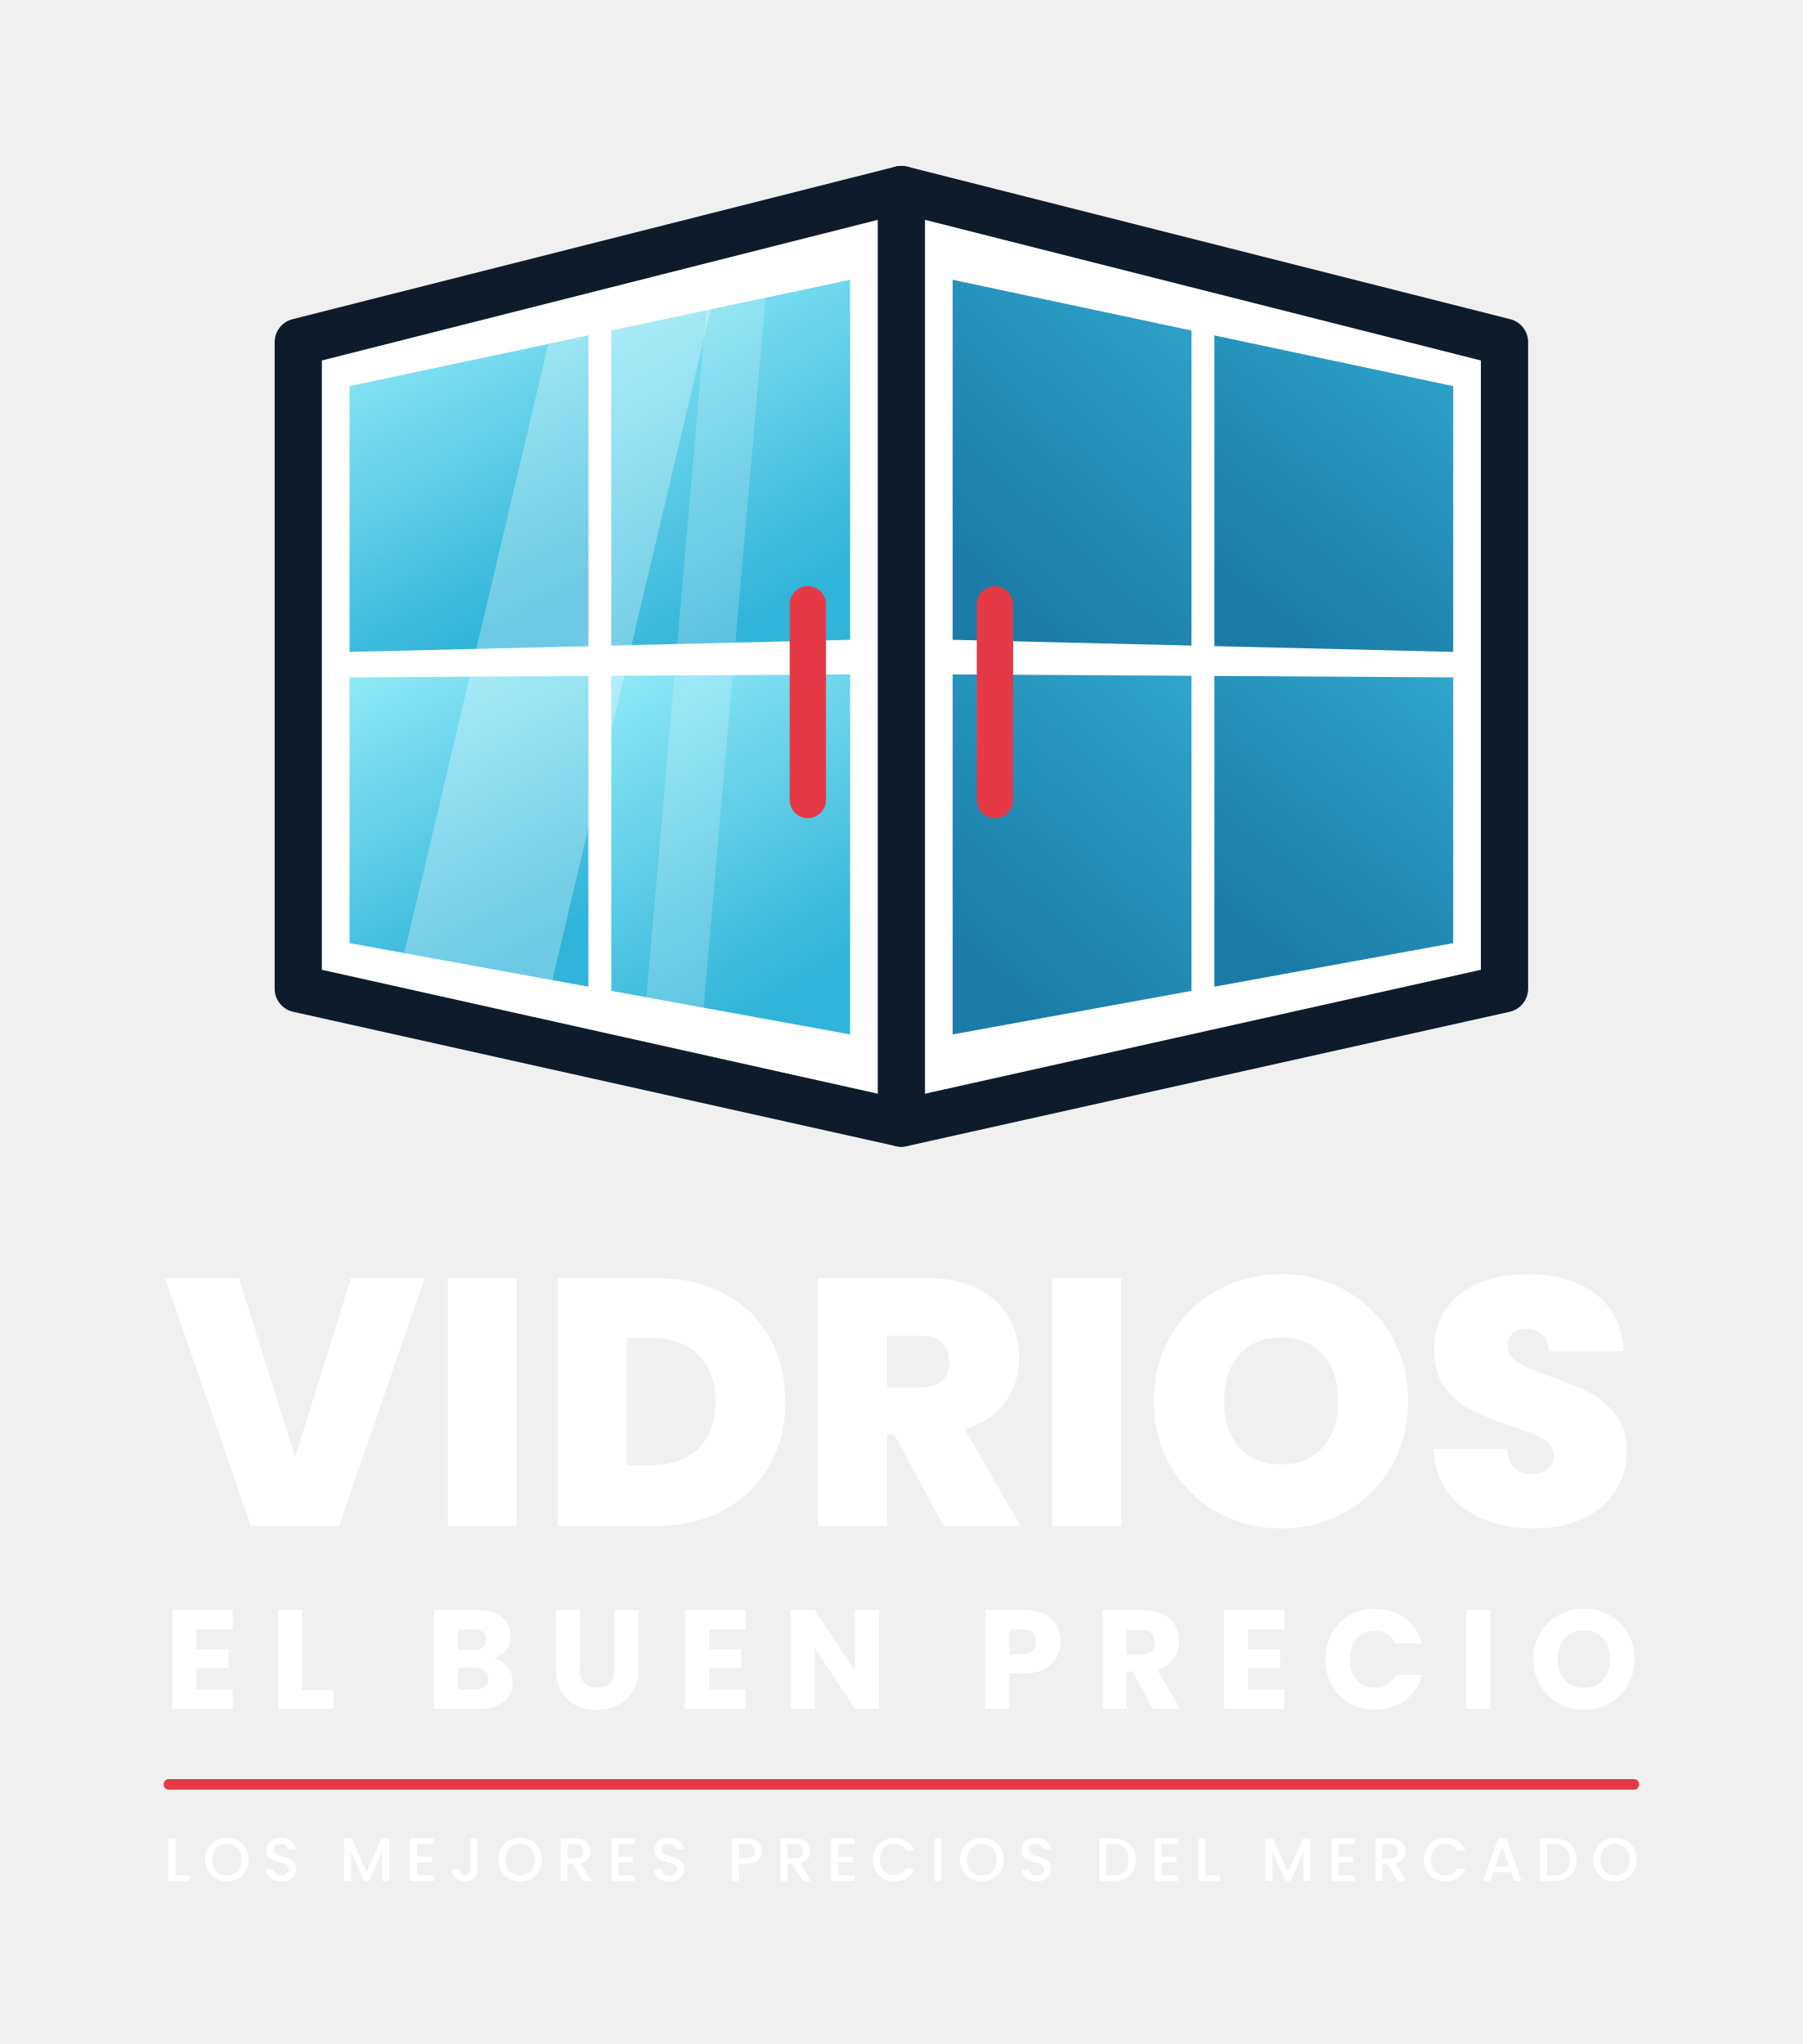
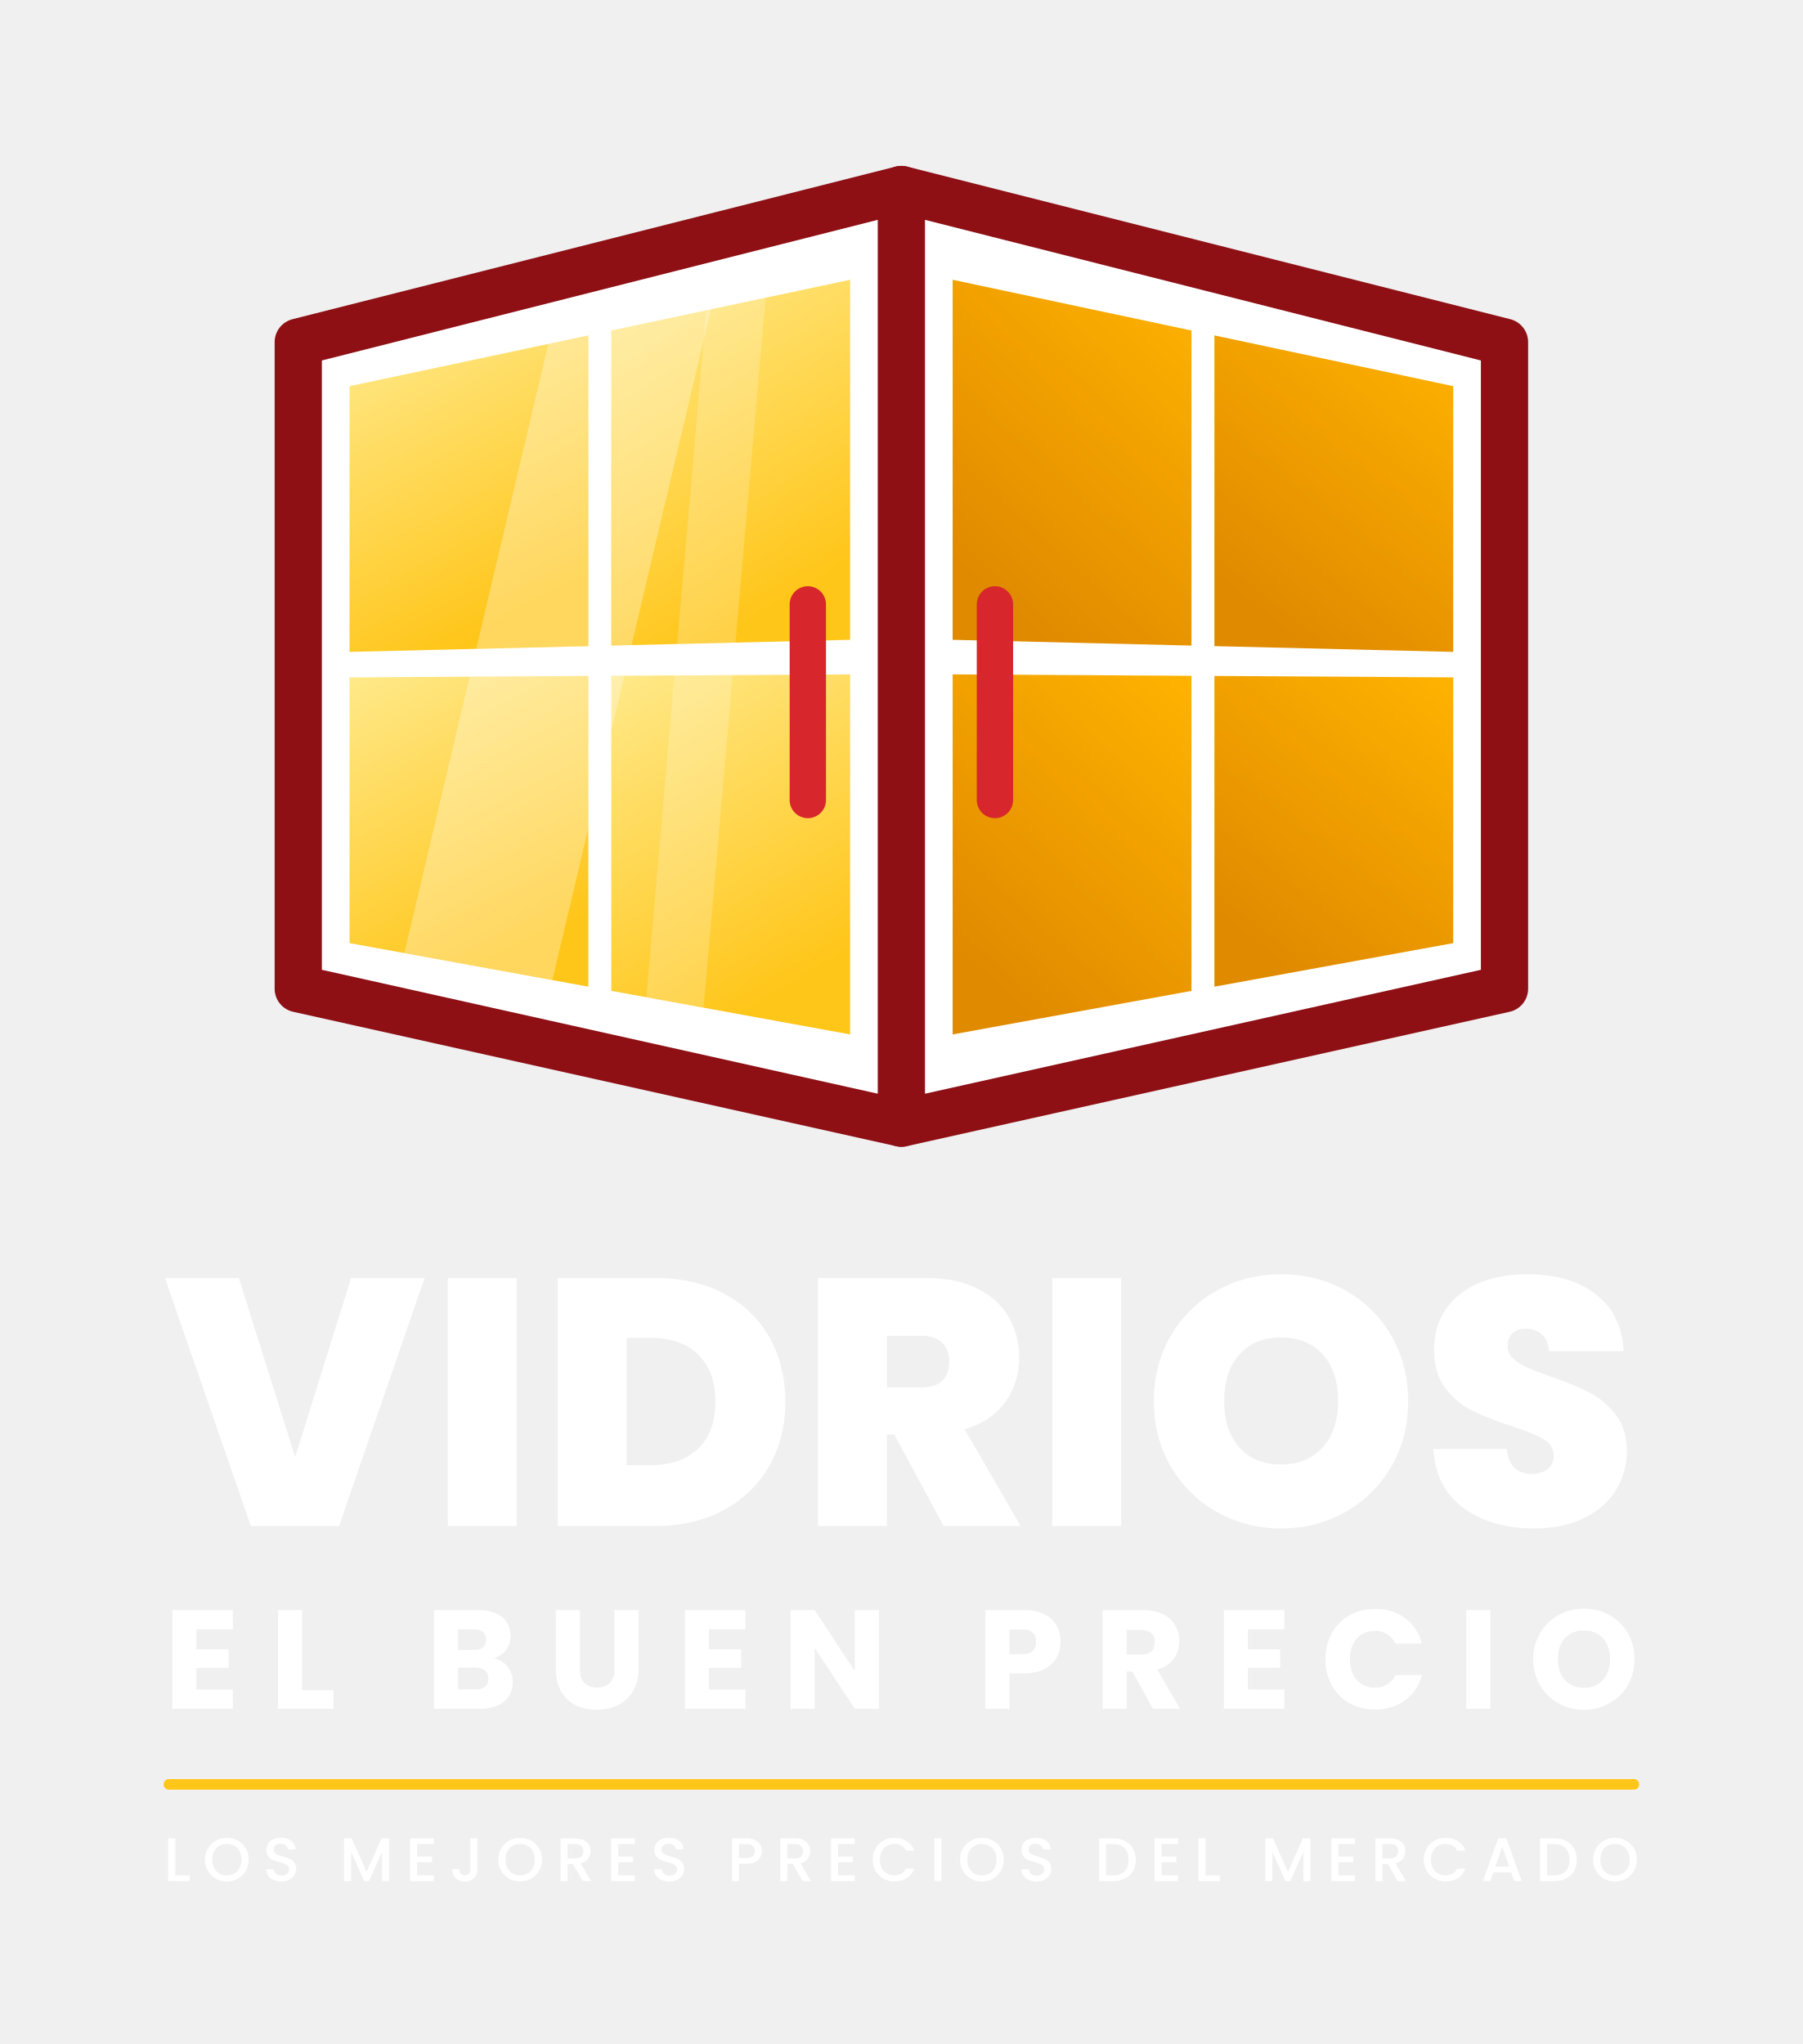
<svg xmlns="http://www.w3.org/2000/svg" viewBox="0 0 769 872" width="769" height="872">
  <defs>
    <linearGradient id="glassA" x1="0" y1="0" x2="0.4" y2="1">
-       <stop offset="0" stop-color="#8FE9F7" />
-       <stop offset="1" stop-color="#31B4D9" />
+       <stop offset="0" stop-color="#FFE98A" />
+       <stop offset="1" stop-color="#FFC61A" />
    </linearGradient>
    <linearGradient id="glassB" x1="1" y1="0" x2="0.4" y2="1">
-       <stop offset="0" stop-color="#2FA5CD" />
-       <stop offset="1" stop-color="#1A7CA6" />
+       <stop offset="0" stop-color="#FFB300" />
+       <stop offset="1" stop-color="#E08A00" />
    </linearGradient>
    <linearGradient id="bgDark" x1="0" y1="0" x2="1" y2="1">
-       <stop offset="0" stop-color="#16304A" />
-       <stop offset="1" stop-color="#0A1523" />
+       <stop offset="0" stop-color="#C4171F" />
+       <stop offset="1" stop-color="#6B0A0E" />
    </linearGradient>
    <radialGradient id="bgGlow" cx="0.5" cy="0.42" r="0.62">
-       <stop offset="0" stop-color="#2A5A80" stop-opacity="0.75" />
-       <stop offset="1" stop-color="#2A5A80" stop-opacity="0" />
+       <stop offset="0" stop-color="#FF7A2F" stop-opacity="0.45" />
+       <stop offset="1" stop-color="#FF7A2F" stop-opacity="0" />
    </radialGradient>
    <clipPath id="clipGlass">
      <polygon points="471.78,297.69 340.31,325.63 340.31,499.08 471.78,495.91" fill="#000" />
      <polygon points="471.78,514.94 340.31,515.73 340.31,689.18 471.78,713.16" fill="#000" />
      <polygon points="327.69,328.32 196.22,356.26 196.22,502.56 327.69,499.39" fill="#000" />
      <polygon points="327.69,515.80 196.22,516.59 196.22,662.89 327.69,686.87" fill="#000" />
    </clipPath>
  </defs>
  <g transform="translate(116.382,70.000) scale(0.77491) translate(-154.00,-234.00)">
-     <polygon points="500.00,248.00 832.00,332.00 832.00,688.00 500.00,762.00 168.00,688.00 168.00,332.00" fill="#FFFFFF" stroke="#0E1B2A" stroke-width="26" stroke-linejoin="round" />
+     <polygon points="500.00,248.00 832.00,332.00 832.00,688.00 500.00,762.00 168.00,688.00 168.00,332.00" fill="#FFFFFF" stroke="#8E1015" stroke-width="26" stroke-linejoin="round" />
    <g>
      <polygon points="471.78,297.69 340.31,325.63 340.31,499.08 471.78,495.91" fill="url(#glassA)" />
      <polygon points="471.78,514.94 340.31,515.73 340.31,689.18 471.78,713.16" fill="url(#glassA)" />
      <polygon points="327.69,328.32 196.22,356.26 196.22,502.56 327.69,499.39" fill="url(#glassA)" />
      <polygon points="327.69,515.80 196.22,516.59 196.22,662.89 327.69,686.87" fill="url(#glassA)" />
    </g>
    <g>
      <polygon points="528.22,297.69 659.69,325.63 659.69,499.08 528.22,495.91" fill="url(#glassB)" />
      <polygon points="528.22,514.94 659.69,515.73 659.69,689.18 528.22,713.16" fill="url(#glassB)" />
      <polygon points="672.31,328.32 803.78,356.26 803.78,502.56 672.31,499.39" fill="url(#glassB)" />
      <polygon points="672.31,515.80 803.78,516.59 803.78,662.89 672.31,686.87" fill="url(#glassB)" />
    </g>
    <g clip-path="url(#clipGlass)">
      <polygon points="200,780 330,230 415,230 285,780" fill="#FFFFFF" opacity="0.30" />
      <polygon points="352,780 400,230 432,230 384,780" fill="#FFFFFF" opacity="0.20" />
    </g>
-     <line x1="500.0" y1="248.0" x2="500.0" y2="762.0" stroke="#0E1B2A" stroke-width="26" stroke-linecap="round" />
-     <line x1="448.5" y1="476.4" x2="448.5" y2="584.1" stroke="#E63946" stroke-width="20" stroke-linecap="round" />
-     <line x1="551.5" y1="476.4" x2="551.5" y2="584.1" stroke="#E63946" stroke-width="20" stroke-linecap="round" />
+     <line x1="500.0" y1="248.0" x2="500.0" y2="762.0" stroke="#8E1015" stroke-width="26" stroke-linecap="round" />
+     <line x1="448.5" y1="476.4" x2="448.5" y2="584.1" stroke="#D7262C" stroke-width="20" stroke-linecap="round" />
+     <line x1="551.5" y1="476.4" x2="551.5" y2="584.1" stroke="#D7262C" stroke-width="20" stroke-linecap="round" />
  </g>
  <g transform="translate(69.8,546.0)">
    <g transform="translate(0,105.00)">
      <path d="M111.3 -105.75 74.85 0.0H37.2L0.6 -105.75H32.1L56.1 -29.4L79.95 -105.75Z M150.6 -105.75V0.0H121.2V-105.75Z M265.2 -52.95Q265.2 -37.65 258.375 -25.65Q251.55 -13.65 239.025 -6.825Q226.5 0.0 210.0 0.0H168.15V-105.75H210.0Q226.65 -105.75 239.175 -99.075Q251.7 -92.4 258.45 -80.4Q265.2 -68.4 265.2 -52.95ZM235.35 -52.95Q235.35 -66.0 228.0 -73.125Q220.65 -80.25 207.75 -80.25H197.55V-25.95H207.75Q220.65 -25.95 228.0 -33.0Q235.35 -40.05 235.35 -52.95Z M332.7 0.0 311.7 -39.0H308.55V0.0H279.15V-105.75H325.5Q338.25 -105.75 347.1 -101.325Q355.95 -96.9 360.45 -89.175Q364.95 -81.45 364.95 -71.85Q364.95 -61.05 359.025 -52.875Q353.1 -44.7 341.7 -41.25L365.55 0.0ZM308.55 -59.1H323.1Q329.1 -59.1 332.1 -61.95Q335.1 -64.8 335.1 -70.2Q335.1 -75.3 332.025 -78.225Q328.95 -81.15 323.1 -81.15H308.55Z M408.45 -105.75V0.0H379.05V-105.75Z M422.4 -53.25Q422.4 -68.85 429.675 -81.225Q436.95 -93.6 449.4 -100.5Q461.85 -107.4 476.7 -107.4Q491.7 -107.4 504.075 -100.5Q516.45 -93.6 523.65 -81.225Q530.85 -68.85 530.85 -53.25Q530.85 -37.65 523.65 -25.275Q516.45 -12.9 504 -5.925Q491.55 1.05 476.7 1.05Q461.85 1.05 449.4 -5.925Q436.95 -12.9 429.675 -25.275Q422.4 -37.65 422.4 -53.25ZM501 -53.25Q501 -65.85 494.475 -73.125Q487.95 -80.4 476.7 -80.4Q465.3 -80.4 458.85 -73.125Q452.4 -65.85 452.4 -53.25Q452.4 -40.8 458.85 -33.525Q465.3 -26.25 476.7 -26.25Q487.95 -26.25 494.475 -33.6Q501 -40.95 501 -53.25Z M541.65 -32.85H573.0Q573.45 -27.3 576.3 -24.75Q579.15 -22.2 583.65 -22.2Q587.7 -22.2 590.325 -24.225Q592.95 -26.25 592.95 -29.85Q592.95 -34.5 588.6 -37.05Q584.25 -39.6 574.5 -42.75Q564.15 -46.2 557.775 -49.425Q551.4 -52.65 546.675 -58.875Q541.95 -65.1 541.95 -75.15Q541.95 -85.35 547.05 -92.625Q552.15 -99.9 561.15 -103.65Q570.15 -107.4 581.55 -107.4Q600.0 -107.4 611.025 -98.775Q622.05 -90.15 622.8 -74.55H590.85Q590.7 -79.35 587.925 -81.75Q585.15 -84.15 580.8 -84.15Q577.5 -84.15 575.4 -82.2Q573.3 -80.25 573.3 -76.65Q573.3 -73.65 575.625 -71.475Q577.95 -69.3 581.4 -67.725Q584.85 -66.15 591.6 -63.75Q601.65 -60.3 608.175 -56.925Q614.7 -53.55 619.425 -47.475Q624.15 -41.4 624.15 -32.1Q624.15 -22.65 619.425 -15.15Q614.7 -7.65 605.775 -3.3Q596.85 1.05 584.7 1.05Q566.25 1.05 554.4 -7.725Q542.55 -16.5 541.65 -32.85Z" fill="#FFFFFF" />
      <path d="M13.98 44.1V52.62H27.72V60.54H13.98V69.78H29.52V78.0H3.72V35.88H29.52V44.1Z M59.045 70.08H72.485V78.0H48.785V35.88H59.045Z M148.934 66.54Q148.934 71.82 145.244 74.91Q141.554 78.0 134.954 78.0H115.334V35.88H134.294Q140.714 35.88 144.344 38.82Q147.974 41.76 147.974 46.8Q147.974 50.52 146.024 52.98Q144.074 55.44 140.834 56.4Q144.494 57.18 146.714 60.03Q148.934 62.88 148.934 66.54ZM125.594 52.92H132.314Q134.834 52.92 136.184 51.81Q137.534 50.7 137.534 48.54Q137.534 46.38 136.184 45.24Q134.834 44.1 132.314 44.1H125.594ZM138.554 65.16Q138.554 62.94 137.084 61.68Q135.614 60.42 133.034 60.42H125.594V69.72H133.154Q135.734 69.72 137.144 68.55Q138.554 67.38 138.554 65.16Z M177.558 35.88V61.08Q177.558 64.86 179.418 66.9Q181.278 68.94 184.878 68.94Q188.478 68.94 190.398 66.9Q192.318 64.86 192.318 61.08V35.88H202.578V61.02Q202.578 66.66 200.178 70.56Q197.778 74.46 193.728 76.44Q189.678 78.42 184.698 78.42Q179.718 78.42 175.788 76.47Q171.858 74.52 169.578 70.59Q167.298 66.66 167.298 61.02V35.88Z M232.643 44.1V52.62H246.383V60.54H232.643V69.78H248.183V78.0H222.383V35.88H248.183V44.1Z M305.128 78.0H294.868L277.708 52.02V78.0H267.448V35.88H277.708L294.868 61.98V35.88H305.128Z M367.117 62.88H360.757V78.0H350.497V35.88H367.117Q372.157 35.88 375.637 37.62Q379.117 39.36 380.857 42.42Q382.597 45.48 382.597 49.44Q382.597 53.1 380.917 56.13Q379.237 59.16 375.757 61.02Q372.277 62.88 367.117 62.88ZM372.157 49.44Q372.157 46.92 370.717 45.54Q369.277 44.16 366.337 44.16H360.757V54.72H366.337Q369.277 54.72 370.717 53.34Q372.157 51.96 372.157 49.44Z M422.022 78.0 413.262 62.1H410.802V78.0H400.542V35.88H417.762Q422.742 35.88 426.252 37.62Q429.762 39.36 431.502 42.39Q433.242 45.42 433.242 49.14Q433.242 53.34 430.872 56.64Q428.502 59.94 423.882 61.32L433.602 78.0ZM410.802 54.84H417.162Q419.982 54.84 421.392 53.46Q422.802 52.08 422.802 49.56Q422.802 47.16 421.392 45.78Q419.982 44.4 417.162 44.4H410.802Z M462.526 44.1V52.62H476.266V60.54H462.526V69.78H478.066V78.0H452.266V35.88H478.066V44.1Z M516.771 35.4Q524.271 35.4 529.611 39.36Q534.951 43.32 536.751 50.16H525.471Q524.211 47.52 521.901 46.14Q519.591 44.76 516.651 44.76Q511.911 44.76 508.971 48.06Q506.031 51.36 506.031 56.88Q506.031 62.4 508.971 65.7Q511.911 69.0 516.651 69.0Q519.591 69.0 521.901 67.62Q524.211 66.24 525.471 63.6H536.751Q534.951 70.44 529.611 74.37Q524.271 78.3 516.771 78.3Q510.651 78.3 505.821 75.57Q500.991 72.84 498.291 67.98Q495.591 63.12 495.591 56.88Q495.591 50.64 498.291 45.75Q500.991 40.86 505.821 38.13Q510.651 35.4 516.771 35.4Z M565.915 35.88V78.0H555.655V35.88Z M584.22 56.82Q584.22 50.64 587.13 45.72Q590.04 40.8 594.99 38.04Q599.94 35.28 605.88 35.28Q611.82 35.28 616.77 38.04Q621.72 40.8 624.57 45.72Q627.42 50.64 627.42 56.82Q627.42 63.0 624.54 67.95Q621.66 72.9 616.74 75.66Q611.82 78.42 605.88 78.42Q599.94 78.42 594.99 75.66Q590.04 72.9 587.13 67.95Q584.22 63.0 584.22 56.82ZM616.98 56.82Q616.98 51.24 613.95 47.91Q610.92 44.58 605.88 44.58Q600.78 44.58 597.75 47.88Q594.72 51.18 594.72 56.82Q594.72 62.4 597.75 65.73Q600.78 69.06 605.88 69.06Q610.92 69.06 613.95 65.7Q616.98 62.34 616.98 56.82Z" fill="#FFFFFF" />
-       <rect x="0" y="108.0" width="629.4" height="4.5" rx="2.2" fill="#E63946" />
+       <rect x="0" y="108.0" width="629.4" height="4.5" rx="2.2" fill="#FFC61A" />
      <path d="M4.961 149.085H11.13V151.5H1.969V133.256H4.961Z M17.646 142.339Q17.646 139.661 18.893 137.535Q20.14 135.409 22.279 134.214Q24.419 133.02 26.965 133.02Q29.538 133.02 31.677 134.214Q33.816 135.409 35.05 137.535Q36.284 139.661 36.284 142.339Q36.284 145.016 35.05 147.156Q33.816 149.295 31.677 150.489Q29.538 151.684 26.965 151.684Q24.419 151.684 22.279 150.489Q20.14 149.295 18.893 147.156Q17.646 145.016 17.646 142.339ZM33.213 142.339Q33.213 140.317 32.412 138.795Q31.611 137.273 30.194 136.459Q28.776 135.645 26.965 135.645Q25.154 135.645 23.736 136.459Q22.319 137.273 21.518 138.795Q20.718 140.317 20.718 142.339Q20.718 144.36 21.518 145.896Q22.319 147.431 23.736 148.258Q25.154 149.085 26.965 149.085Q28.776 149.085 30.194 148.258Q31.611 147.431 32.412 145.896Q33.213 144.36 33.213 142.339Z M43.798 146.46H47Q47.105 147.641 47.932 148.403Q48.759 149.164 50.255 149.164Q51.804 149.164 52.67 148.416Q53.536 147.667 53.536 146.486Q53.536 145.567 52.998 144.99Q52.46 144.412 51.659 144.097Q50.859 143.782 49.441 143.415Q47.656 142.942 46.541 142.457Q45.425 141.971 44.638 140.947Q43.85 139.924 43.85 138.218Q43.85 136.643 44.638 135.461Q45.425 134.28 46.843 133.65Q48.26 133.02 50.124 133.02Q52.775 133.02 54.468 134.346Q56.161 135.671 56.345 137.981H53.038Q52.959 136.984 52.093 136.275Q51.226 135.566 49.809 135.566Q48.523 135.566 47.709 136.222Q46.895 136.879 46.895 138.113Q46.895 138.952 47.407 139.491Q47.919 140.029 48.706 140.344Q49.494 140.659 50.859 141.026Q52.67 141.525 53.812 142.024Q54.954 142.523 55.754 143.559Q56.555 144.596 56.555 146.329Q56.555 147.72 55.807 148.954Q55.059 150.188 53.628 150.936Q52.198 151.684 50.255 151.684Q48.418 151.684 46.948 151.041Q45.478 150.398 44.638 149.216Q43.798 148.035 43.798 146.46Z M96.179 133.256V151.5H93.186V139.005L87.621 151.5H85.548L79.956 139.005V151.5H76.964V133.256H80.193L86.598 147.562L92.976 133.256Z M108.129 135.671V141.026H114.429V143.468H108.129V149.059H115.216V151.5H105.136V133.23H115.216V135.671Z M133.86 133.256V146.407Q133.86 148.849 132.377 150.266Q130.894 151.684 128.479 151.684Q126.064 151.684 124.581 150.266Q123.098 148.849 123.098 146.407H126.116Q126.143 147.615 126.733 148.324Q127.324 149.032 128.479 149.032Q129.634 149.032 130.238 148.311Q130.841 147.589 130.841 146.407V133.256Z M142.739 142.339Q142.739 139.661 143.986 137.535Q145.233 135.409 147.372 134.214Q149.511 133.02 152.058 133.02Q154.63 133.02 156.769 134.214Q158.909 135.409 160.143 137.535Q161.376 139.661 161.376 142.339Q161.376 145.016 160.143 147.156Q158.909 149.295 156.769 150.489Q154.63 151.684 152.058 151.684Q149.511 151.684 147.372 150.489Q145.233 149.295 143.986 147.156Q142.739 145.016 142.739 142.339ZM158.305 142.339Q158.305 140.317 157.504 138.795Q156.704 137.273 155.286 136.459Q153.869 135.645 152.058 135.645Q150.246 135.645 148.829 136.459Q147.411 137.273 146.611 138.795Q145.81 140.317 145.81 142.339Q145.81 144.36 146.611 145.896Q147.411 147.431 148.829 148.258Q150.246 149.085 152.058 149.085Q153.869 149.085 155.286 148.258Q156.704 147.431 157.504 145.896Q158.305 144.36 158.305 142.339Z M178.813 151.5 174.613 144.202H172.329V151.5H169.336V133.256H175.636Q177.736 133.256 179.193 133.991Q180.65 134.726 181.372 135.96Q182.094 137.194 182.094 138.716Q182.094 140.501 181.057 141.958Q180.02 143.415 177.868 143.94L182.383 151.5ZM172.329 141.814H175.636Q177.316 141.814 178.169 140.974Q179.023 140.134 179.023 138.716Q179.023 137.299 178.183 136.498Q177.343 135.697 175.636 135.697H172.329Z M193.939 135.671V141.026H200.239V143.468H193.939V149.059H201.026V151.5H190.946V133.23H201.026V135.671Z M209.275 146.46H212.478Q212.583 147.641 213.409 148.403Q214.236 149.164 215.733 149.164Q217.281 149.164 218.148 148.416Q219.014 147.667 219.014 146.486Q219.014 145.567 218.476 144.99Q217.938 144.412 217.137 144.097Q216.336 143.782 214.919 143.415Q213.134 142.942 212.018 142.457Q210.903 141.971 210.115 140.947Q209.328 139.924 209.328 138.218Q209.328 136.643 210.115 135.461Q210.903 134.28 212.32 133.65Q213.738 133.02 215.601 133.02Q218.253 133.02 219.946 134.346Q221.639 135.671 221.823 137.981H218.515Q218.436 136.984 217.57 136.275Q216.704 135.566 215.286 135.566Q214 135.566 213.186 136.222Q212.373 136.879 212.373 138.113Q212.373 138.952 212.884 139.491Q213.396 140.029 214.184 140.344Q214.971 140.659 216.336 141.026Q218.148 141.525 219.289 142.024Q220.431 142.523 221.232 143.559Q222.033 144.596 222.033 146.329Q222.033 147.72 221.284 148.954Q220.536 150.188 219.106 150.936Q217.675 151.684 215.733 151.684Q213.895 151.684 212.425 151.041Q210.955 150.398 210.115 149.216Q209.275 148.035 209.275 146.46Z M248.741 144.097H245.434V151.5H242.441V133.256H248.741Q250.841 133.256 252.298 133.978Q253.755 134.7 254.477 135.934Q255.199 137.167 255.199 138.69Q255.199 140.081 254.543 141.315Q253.886 142.549 252.443 143.323Q250.999 144.097 248.741 144.097ZM252.128 138.69Q252.128 135.697 248.741 135.697H245.434V141.656H248.741Q250.448 141.656 251.288 140.882Q252.128 140.107 252.128 138.69Z M272.556 151.5 268.356 144.202H266.073V151.5H263.08V133.256H269.38Q271.48 133.256 272.937 133.991Q274.394 134.726 275.116 135.96Q275.838 137.194 275.838 138.716Q275.838 140.501 274.801 141.958Q273.764 143.415 271.611 143.94L276.126 151.5ZM266.073 141.814H269.38Q271.06 141.814 271.913 140.974Q272.766 140.134 272.766 138.716Q272.766 137.299 271.926 136.498Q271.086 135.697 269.38 135.697H266.073Z M287.683 135.671V141.026H293.983V143.468H287.683V149.059H294.77V151.5H284.69V133.23H294.77V135.671Z M311.786 133.02Q314.7 133.02 316.971 134.451Q319.241 135.881 320.265 138.506H316.669Q315.96 137.062 314.7 136.354Q313.44 135.645 311.786 135.645Q309.975 135.645 308.558 136.459Q307.14 137.273 306.339 138.795Q305.539 140.317 305.539 142.339Q305.539 144.36 306.339 145.882Q307.14 147.405 308.558 148.232Q309.975 149.059 311.786 149.059Q313.44 149.059 314.7 148.35Q315.96 147.641 316.669 146.197H320.265Q319.241 148.822 316.971 150.24Q314.7 151.657 311.786 151.657Q309.214 151.657 307.087 150.463Q304.961 149.269 303.714 147.143Q302.468 145.016 302.468 142.339Q302.468 139.661 303.714 137.535Q304.961 135.409 307.101 134.214Q309.24 133.02 311.786 133.02Z M331.769 133.256V151.5H328.776V133.256Z M339.729 142.339Q339.729 139.661 340.976 137.535Q342.223 135.409 344.362 134.214Q346.501 133.02 349.048 133.02Q351.62 133.02 353.759 134.214Q355.899 135.409 357.133 137.535Q358.366 139.661 358.366 142.339Q358.366 145.016 357.133 147.156Q355.899 149.295 353.759 150.489Q351.62 151.684 349.048 151.684Q346.501 151.684 344.362 150.489Q342.223 149.295 340.976 147.156Q339.729 145.016 339.729 142.339ZM355.295 142.339Q355.295 140.317 354.494 138.795Q353.694 137.273 352.276 136.459Q350.859 135.645 349.048 135.645Q347.236 135.645 345.819 136.459Q344.401 137.273 343.601 138.795Q342.8 140.317 342.8 142.339Q342.8 144.36 343.601 145.896Q344.401 147.431 345.819 148.258Q347.236 149.085 349.048 149.085Q350.859 149.085 352.276 148.258Q353.694 147.431 354.494 145.896Q355.295 144.36 355.295 142.339Z M365.88 146.46H369.083Q369.188 147.641 370.014 148.403Q370.841 149.164 372.338 149.164Q373.886 149.164 374.753 148.416Q375.619 147.667 375.619 146.486Q375.619 145.567 375.081 144.99Q374.543 144.412 373.742 144.097Q372.941 143.782 371.524 143.415Q369.739 142.942 368.623 142.457Q367.508 141.971 366.72 140.947Q365.933 139.924 365.933 138.218Q365.933 136.643 366.72 135.461Q367.508 134.28 368.925 133.65Q370.343 133.02 372.206 133.02Q374.858 133.02 376.551 134.346Q378.244 135.671 378.428 137.981H375.12Q375.041 136.984 374.175 136.275Q373.309 135.566 371.891 135.566Q370.605 135.566 369.791 136.222Q368.978 136.879 368.978 138.113Q368.978 138.952 369.489 139.491Q370.001 140.029 370.789 140.344Q371.576 140.659 372.941 141.026Q374.753 141.525 375.894 142.024Q377.036 142.523 377.837 143.559Q378.638 144.596 378.638 146.329Q378.638 147.72 377.889 148.954Q377.141 150.188 375.711 150.936Q374.28 151.684 372.338 151.684Q370.5 151.684 369.03 151.041Q367.56 150.398 366.72 149.216Q365.88 148.035 365.88 146.46Z M414.691 142.444Q414.691 145.226 413.497 147.274Q412.303 149.321 410.111 150.411Q407.919 151.5 405.005 151.5H399.046V133.256H405.005Q407.919 133.256 410.111 134.372Q412.303 135.488 413.497 137.574Q414.691 139.661 414.691 142.444ZM411.62 142.444Q411.62 139.268 409.914 137.483Q408.208 135.697 405.005 135.697H402.039V149.059H405.005Q408.208 149.059 409.914 147.326Q411.62 145.594 411.62 142.444Z M425.67 135.671V141.026H431.97V143.468H425.67V149.059H432.758V151.5H422.678V133.23H432.758V135.671Z M444.445 149.085H450.614V151.5H441.453V133.256H444.445Z M489.188 133.256V151.5H486.195V139.005L480.63 151.5H478.556L472.965 139.005V151.5H469.973V133.256H473.201L479.606 147.562L485.985 133.256Z M501.138 135.671V141.026H507.438V143.468H501.138V149.059H508.225V151.5H498.145V133.23H508.225V135.671Z M526.396 151.5 522.196 144.202H519.913V151.5H516.92V133.256H523.22Q525.32 133.256 526.777 133.991Q528.234 134.726 528.956 135.96Q529.678 137.194 529.678 138.716Q529.678 140.501 528.641 141.958Q527.604 143.415 525.451 143.94L529.966 151.5ZM519.913 141.814H523.22Q524.9 141.814 525.753 140.974Q526.606 140.134 526.606 138.716Q526.606 137.299 525.766 136.498Q524.926 135.697 523.22 135.697H519.913Z M546.851 133.02Q549.765 133.02 552.036 134.451Q554.306 135.881 555.33 138.506H551.734Q551.025 137.062 549.765 136.354Q548.505 135.645 546.851 135.645Q545.04 135.645 543.623 136.459Q542.205 137.273 541.404 138.795Q540.604 140.317 540.604 142.339Q540.604 144.36 541.404 145.882Q542.205 147.405 543.623 148.232Q545.04 149.059 546.851 149.059Q548.505 149.059 549.765 148.35Q551.025 147.641 551.734 146.197H555.33Q554.306 148.822 552.036 150.24Q549.765 151.657 546.851 151.657Q544.279 151.657 542.153 150.463Q540.026 149.269 538.779 147.143Q537.533 145.016 537.533 142.339Q537.533 139.661 538.779 137.535Q540.026 135.409 542.166 134.214Q544.305 133.02 546.851 133.02Z M574.84 147.773H567.201L565.889 151.5H562.765L569.301 133.23H572.766L579.303 151.5H576.153ZM574 145.331 571.034 136.852 568.041 145.331Z M602.803 142.444Q602.803 145.226 601.608 147.274Q600.414 149.321 598.222 150.411Q596.03 151.5 593.116 151.5H587.158V133.256H593.116Q596.03 133.256 598.222 134.372Q600.414 135.488 601.608 137.574Q602.803 139.661 602.803 142.444ZM599.731 142.444Q599.731 139.268 598.025 137.483Q596.319 135.697 593.116 135.697H590.15V149.059H593.116Q596.319 149.059 598.025 147.326Q599.731 145.594 599.731 142.444Z M609.791 142.339Q609.791 139.661 611.038 137.535Q612.285 135.409 614.424 134.214Q616.564 133.02 619.11 133.02Q621.683 133.02 623.822 134.214Q625.961 135.409 627.195 137.535Q628.429 139.661 628.429 142.339Q628.429 145.016 627.195 147.156Q625.961 149.295 623.822 150.489Q621.683 151.684 619.11 151.684Q616.564 151.684 614.424 150.489Q612.285 149.295 611.038 147.156Q609.791 145.016 609.791 142.339ZM625.358 142.339Q625.358 140.317 624.557 138.795Q623.756 137.273 622.339 136.459Q620.921 135.645 619.11 135.645Q617.299 135.645 615.881 136.459Q614.464 137.273 613.663 138.795Q612.863 140.317 612.863 142.339Q612.863 144.36 613.663 145.896Q614.464 147.431 615.881 148.258Q617.299 149.085 619.11 149.085Q620.921 149.085 622.339 148.258Q623.756 147.431 624.557 145.896Q625.358 144.36 625.358 142.339Z" fill="#FFFFFF" />
    </g>
  </g>
</svg>
